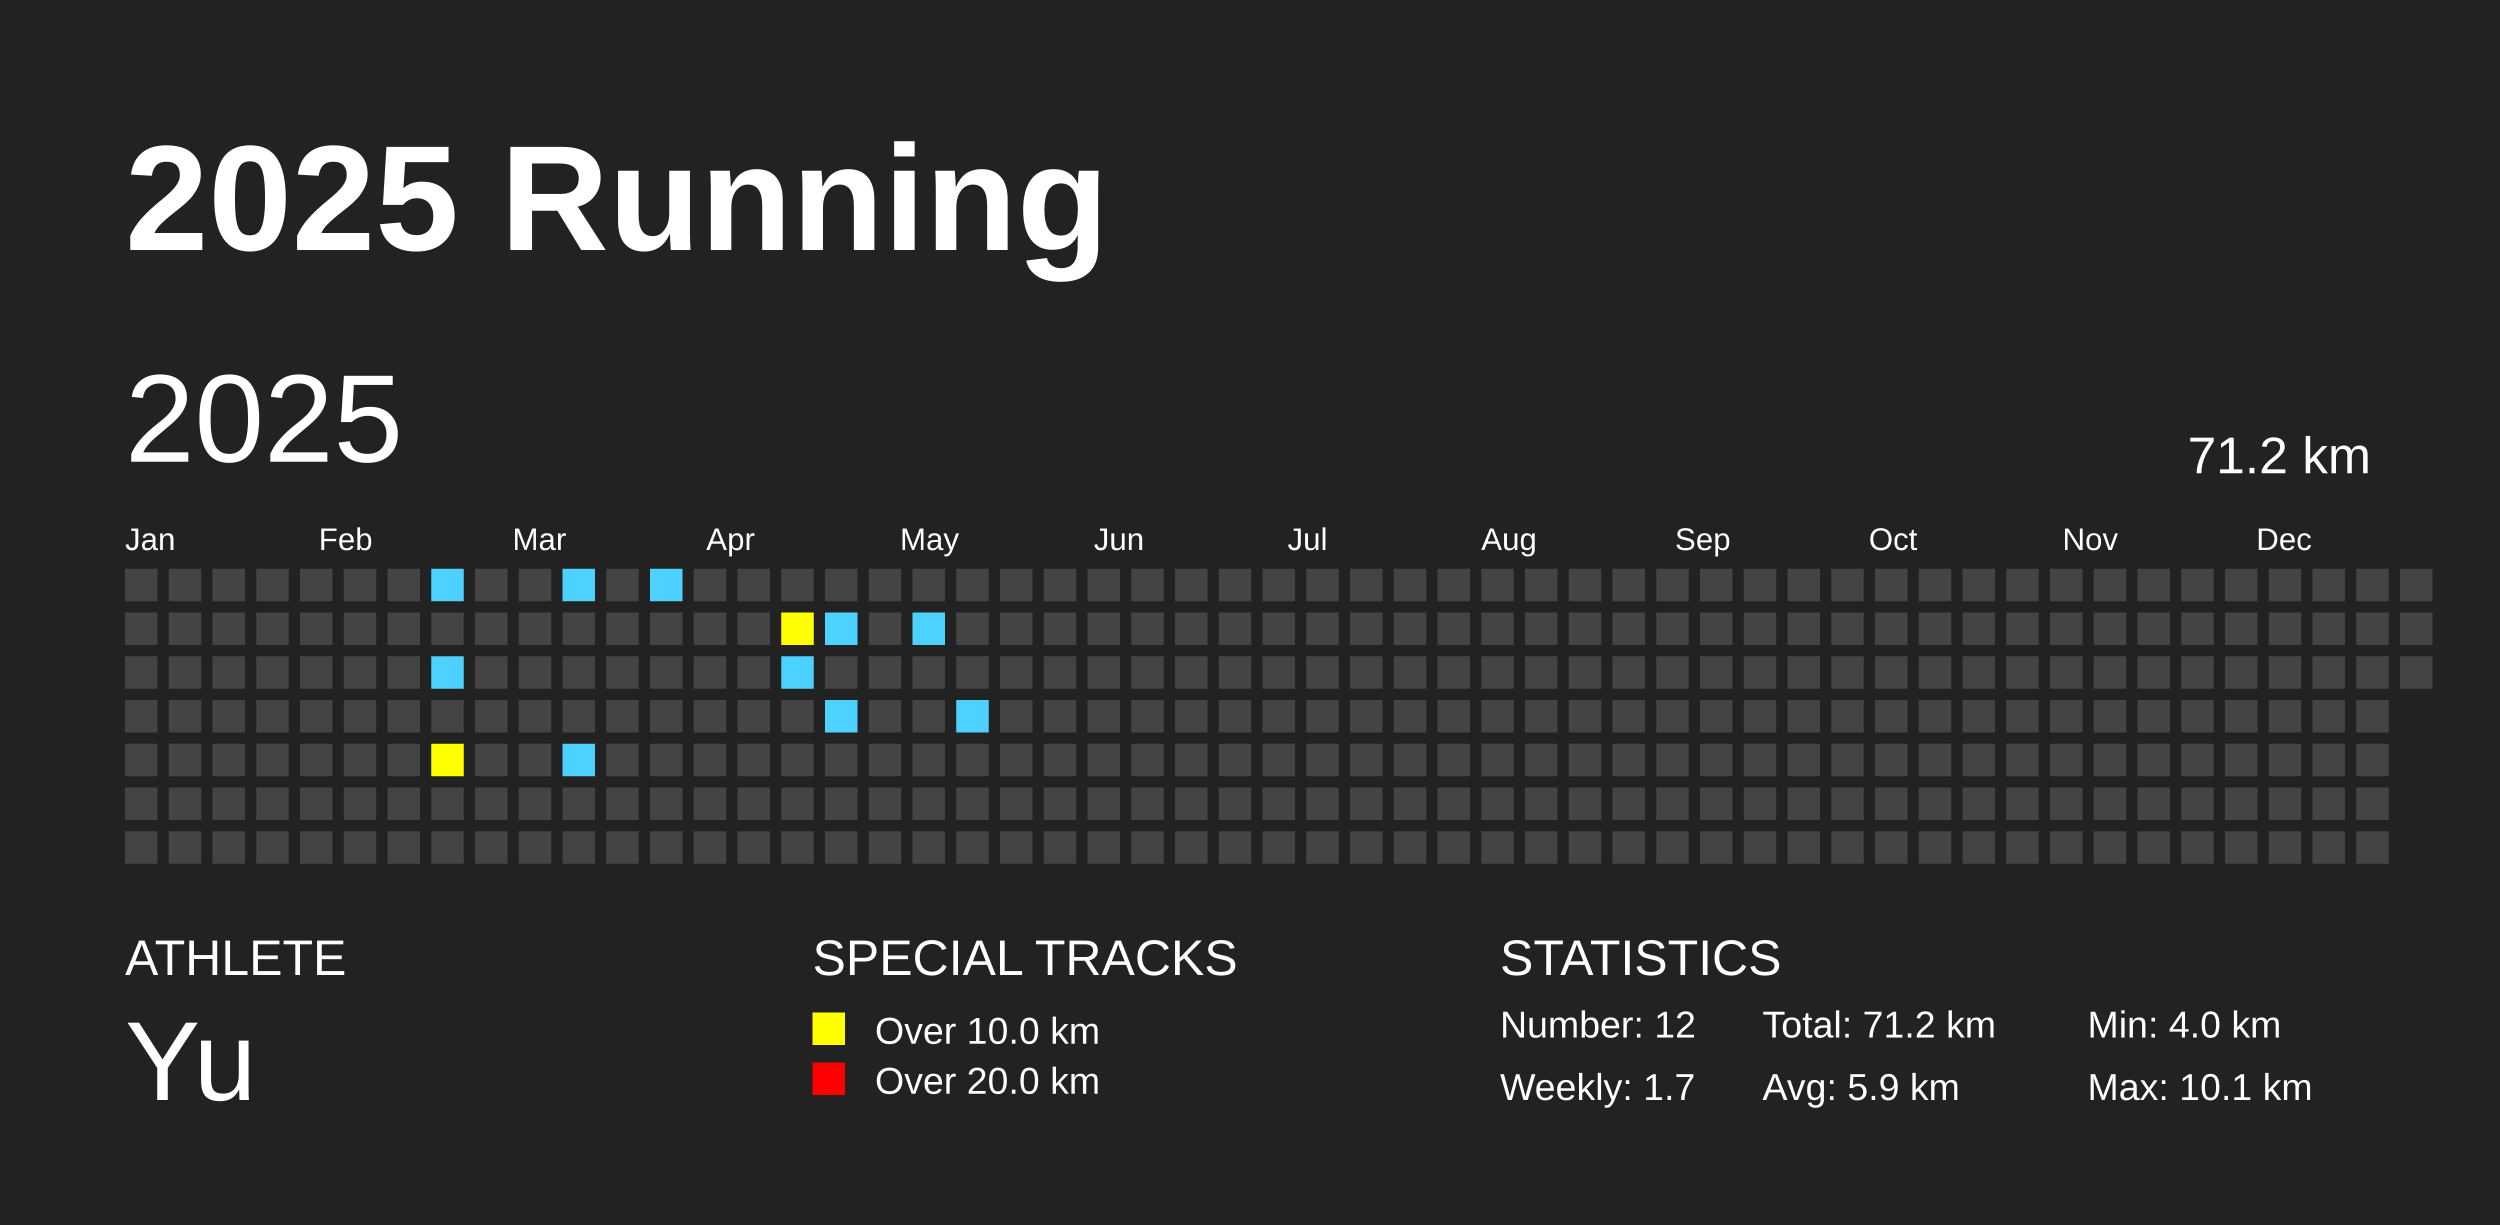
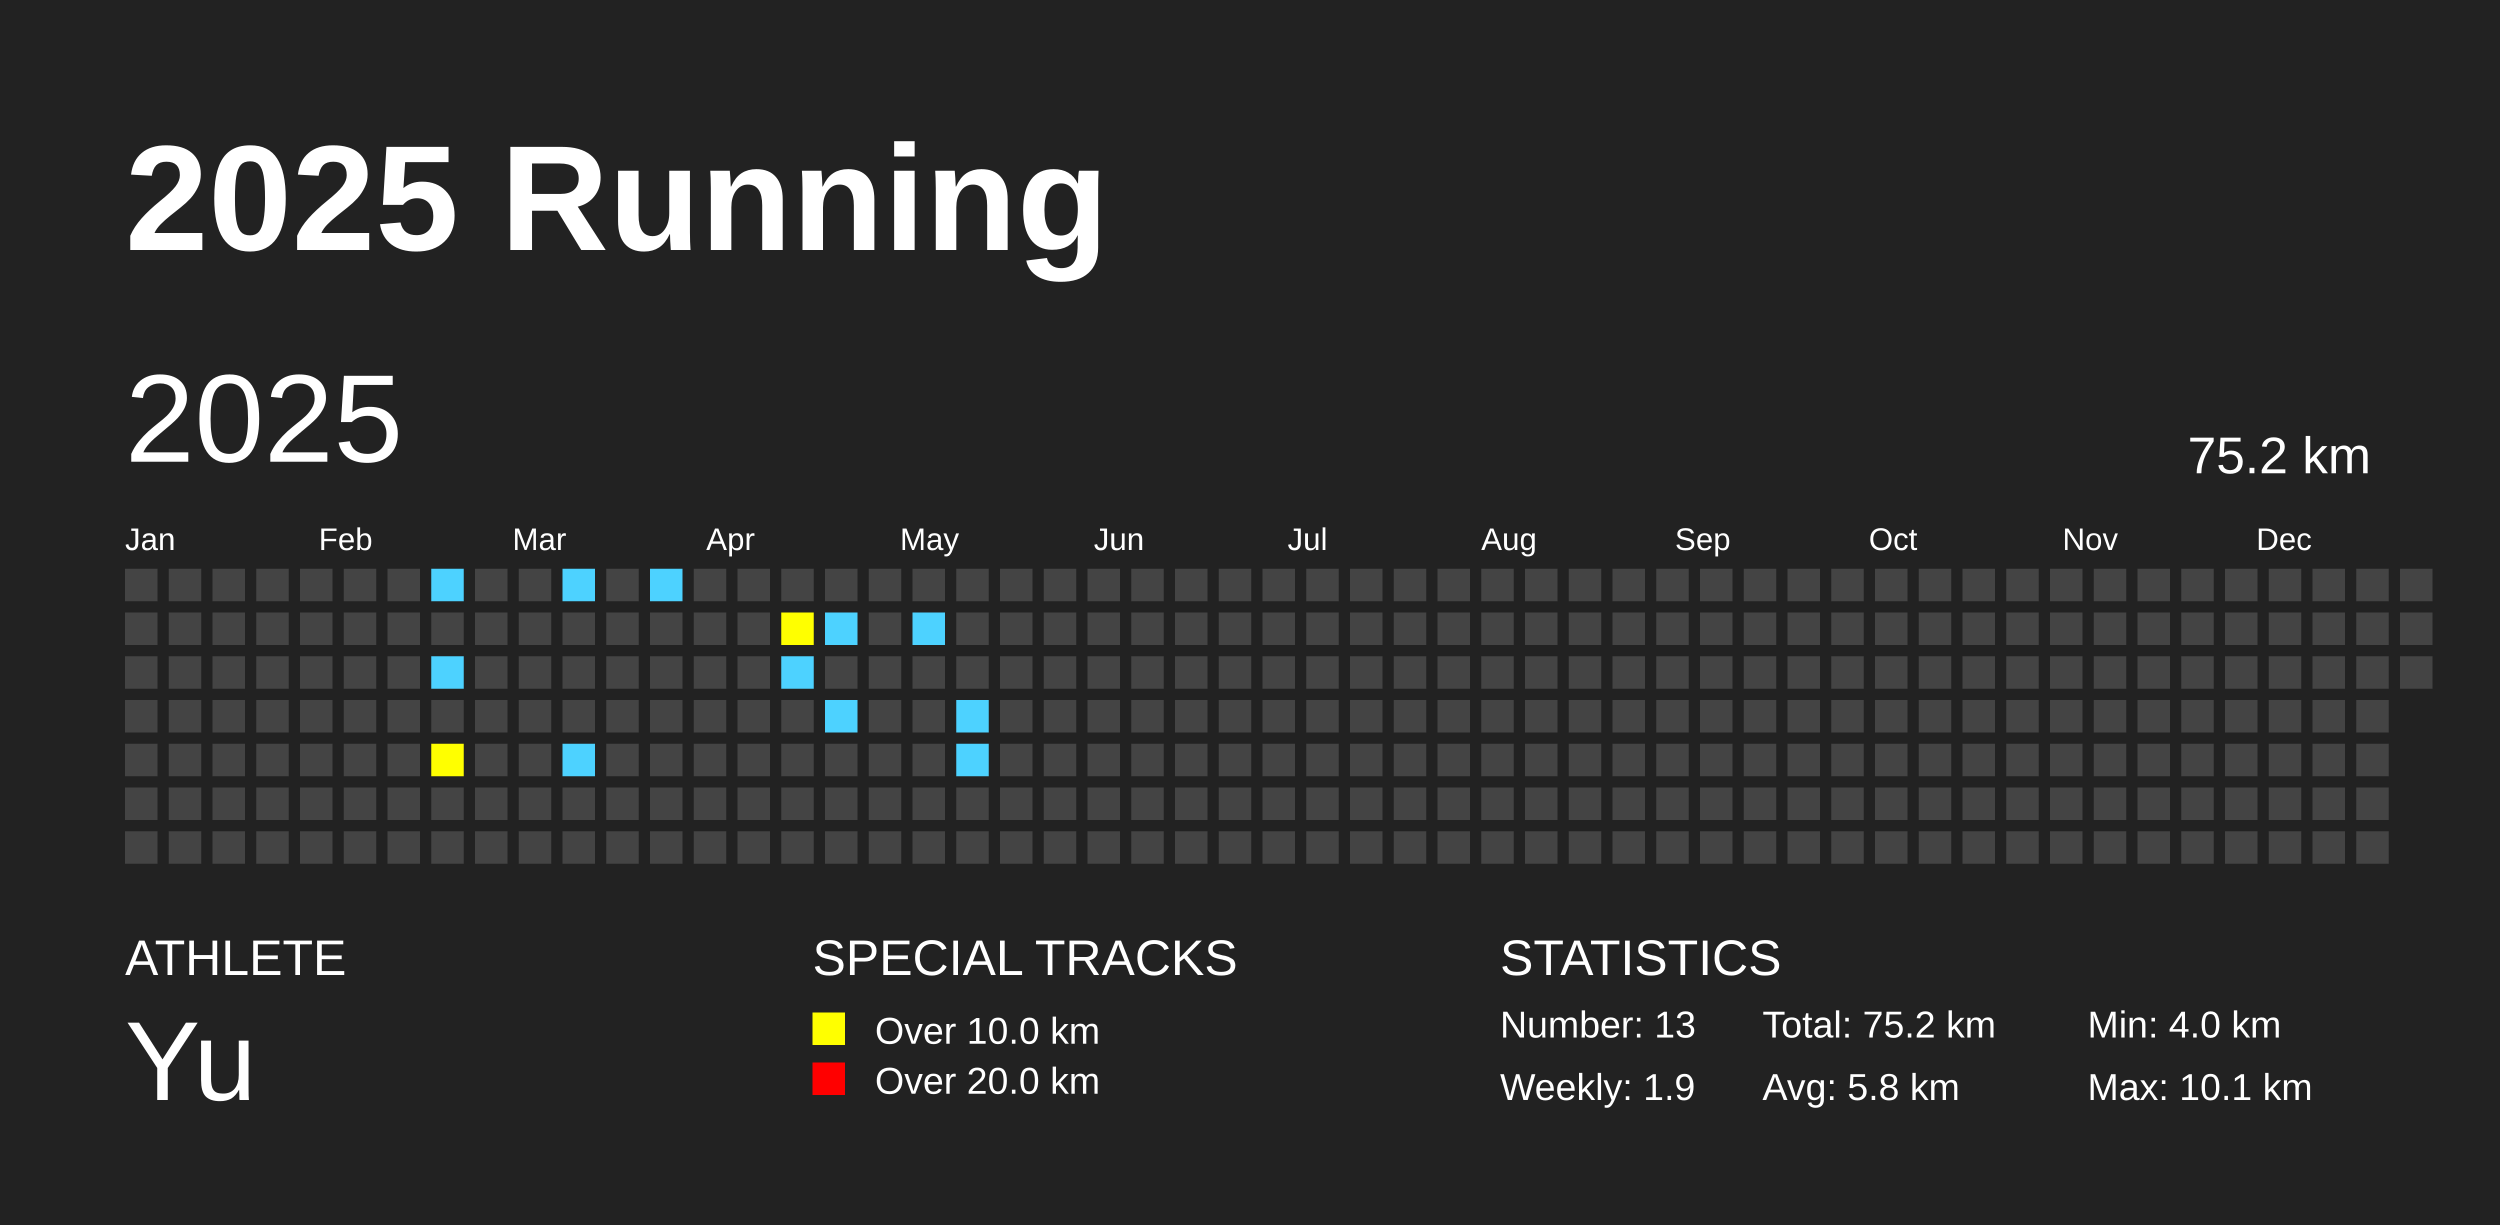
<svg xmlns="http://www.w3.org/2000/svg" baseProfile="full" height="98mm" version="1.1" viewBox="0,0,200,98" width="200mm">
  <defs />
  <rect fill="#222222" height="98" width="200" x="0" y="0" />
  <text fill="#FFFFFF" style="font-size:12px; font-family:Arial; font-weight:bold;" x="10" y="20">2025 Running</text>
  <text fill="#FFFFFF" style="font-size:4px; font-family:Arial" x="10" y="78">ATHLETE</text>
  <text fill="#FFFFFF" style="font-size:9px; font-family:Arial" x="10" y="88">Yu</text>
  <text fill="#FFFFFF" style="font-size:4px; font-family:Arial" x="65" y="78">SPECIAL TRACKS</text>
  <rect fill="yellow" height="2.6" width="2.6" x="65" y="81" />
  <text fill="#FFFFFF" style="font-size:3px; font-family:Arial" x="70" y="83.5">Over 10.0 km</text>
  <rect fill="red" height="2.6" width="2.6" x="65" y="85" />
  <text fill="#FFFFFF" style="font-size:3px; font-family:Arial" x="70" y="87.5">Over 20.0 km</text>
  <text fill="#FFFFFF" style="font-size:4px; font-family:Arial" x="120" y="78">STATISTICS</text>
-   <text fill="#FFFFFF" style="font-size:3px; font-family:Arial" x="120" y="83">Number: 12</text>
-   <text fill="#FFFFFF" style="font-size:3px; font-family:Arial" x="120" y="88">Weekly: 1.7</text>
-   <text fill="#FFFFFF" style="font-size:3px; font-family:Arial" x="141" y="83">Total: 71.2 km</text>
-   <text fill="#FFFFFF" style="font-size:3px; font-family:Arial" x="141" y="88">Avg: 5.9 km</text>
+   <text fill="#FFFFFF" style="font-size:3px; font-family:Arial" x="120" y="83">Number: 13</text>
+   <text fill="#FFFFFF" style="font-size:3px; font-family:Arial" x="120" y="88">Weekly: 1.9</text>
+   <text fill="#FFFFFF" style="font-size:3px; font-family:Arial" x="141" y="83">Total: 75.2 km</text>
+   <text fill="#FFFFFF" style="font-size:3px; font-family:Arial" x="141" y="88">Avg: 5.8 km</text>
  <text fill="#FFFFFF" style="font-size:3px; font-family:Arial" x="167" y="83">Min: 4.0 km</text>
  <text fill="#FFFFFF" style="font-size:3px; font-family:Arial" x="167" y="88">Max: 10.1 km</text>
  <text dominant-baseline="hanging" fill="#FFFFFF" style="font-size:10.0px; font-family:Arial;" x="10" y="30">2025</text>
-   <text dominant-baseline="hanging" fill="#FFFFFF" style="font-size:4.125px; font-family:Arial;" x="175" y="35">71.2 km</text>
+   <text dominant-baseline="hanging" fill="#FFFFFF" style="font-size:4.125px; font-family:Arial;" x="175" y="35">75.2 km</text>
  <text fill="#FFFFFF" style="font-size:2.5px; font-family:Arial" x="10.0" y="44">Jan</text>
  <text fill="#FFFFFF" style="font-size:2.5px; font-family:Arial" x="25.5" y="44">Feb</text>
  <text fill="#FFFFFF" style="font-size:2.5px; font-family:Arial" x="41.0" y="44">Mar</text>
  <text fill="#FFFFFF" style="font-size:2.5px; font-family:Arial" x="56.5" y="44">Apr</text>
  <text fill="#FFFFFF" style="font-size:2.5px; font-family:Arial" x="72.0" y="44">May</text>
  <text fill="#FFFFFF" style="font-size:2.5px; font-family:Arial" x="87.5" y="44">Jun</text>
  <text fill="#FFFFFF" style="font-size:2.5px; font-family:Arial" x="103.0" y="44">Jul</text>
  <text fill="#FFFFFF" style="font-size:2.5px; font-family:Arial" x="118.5" y="44">Aug</text>
  <text fill="#FFFFFF" style="font-size:2.5px; font-family:Arial" x="134.0" y="44">Sep</text>
  <text fill="#FFFFFF" style="font-size:2.5px; font-family:Arial" x="149.5" y="44">Oct</text>
  <text fill="#FFFFFF" style="font-size:2.5px; font-family:Arial" x="165.0" y="44">Nov</text>
  <text fill="#FFFFFF" style="font-size:2.5px; font-family:Arial" x="180.5" y="44">Dec</text>
  <rect fill="#444444" height="2.6" width="2.6" x="10.0" y="45.5" />
  <rect fill="#444444" height="2.6" width="2.6" x="10.0" y="49.0" />
  <rect fill="#444444" height="2.6" width="2.6" x="10.0" y="52.5" />
  <rect fill="#444444" height="2.6" width="2.6" x="10.0" y="56.0" />
  <rect fill="#444444" height="2.6" width="2.6" x="10.0" y="59.5" />
  <rect fill="#444444" height="2.6" width="2.6" x="10.0" y="63.0" />
  <rect fill="#444444" height="2.6" width="2.6" x="10.0" y="66.5" />
  <rect fill="#444444" height="2.6" width="2.6" x="13.5" y="45.5" />
  <rect fill="#444444" height="2.6" width="2.6" x="13.5" y="49.0" />
  <rect fill="#444444" height="2.6" width="2.6" x="13.5" y="52.5" />
  <rect fill="#444444" height="2.6" width="2.6" x="13.5" y="56.0" />
  <rect fill="#444444" height="2.6" width="2.6" x="13.5" y="59.5" />
  <rect fill="#444444" height="2.6" width="2.6" x="13.5" y="63.0" />
  <rect fill="#444444" height="2.6" width="2.6" x="13.5" y="66.5" />
  <rect fill="#444444" height="2.6" width="2.6" x="17.0" y="45.5" />
  <rect fill="#444444" height="2.6" width="2.6" x="17.0" y="49.0" />
  <rect fill="#444444" height="2.6" width="2.6" x="17.0" y="52.5" />
  <rect fill="#444444" height="2.6" width="2.6" x="17.0" y="56.0" />
  <rect fill="#444444" height="2.6" width="2.6" x="17.0" y="59.5" />
  <rect fill="#444444" height="2.6" width="2.6" x="17.0" y="63.0" />
  <rect fill="#444444" height="2.6" width="2.6" x="17.0" y="66.5" />
  <rect fill="#444444" height="2.6" width="2.6" x="20.5" y="45.5" />
  <rect fill="#444444" height="2.6" width="2.6" x="20.5" y="49.0" />
  <rect fill="#444444" height="2.6" width="2.6" x="20.5" y="52.5" />
  <rect fill="#444444" height="2.6" width="2.6" x="20.5" y="56.0" />
  <rect fill="#444444" height="2.6" width="2.6" x="20.5" y="59.5" />
  <rect fill="#444444" height="2.6" width="2.6" x="20.5" y="63.0" />
  <rect fill="#444444" height="2.6" width="2.6" x="20.5" y="66.5" />
  <rect fill="#444444" height="2.6" width="2.6" x="24.0" y="45.5" />
  <rect fill="#444444" height="2.6" width="2.6" x="24.0" y="49.0" />
  <rect fill="#444444" height="2.6" width="2.6" x="24.0" y="52.5" />
  <rect fill="#444444" height="2.6" width="2.6" x="24.0" y="56.0" />
  <rect fill="#444444" height="2.6" width="2.6" x="24.0" y="59.5" />
  <rect fill="#444444" height="2.6" width="2.6" x="24.0" y="63.0" />
  <rect fill="#444444" height="2.6" width="2.6" x="24.0" y="66.5" />
  <rect fill="#444444" height="2.6" width="2.6" x="27.5" y="45.5" />
  <rect fill="#444444" height="2.6" width="2.6" x="27.5" y="49.0" />
  <rect fill="#444444" height="2.6" width="2.6" x="27.5" y="52.5" />
  <rect fill="#444444" height="2.6" width="2.6" x="27.5" y="56.0" />
  <rect fill="#444444" height="2.6" width="2.6" x="27.5" y="59.5" />
  <rect fill="#444444" height="2.6" width="2.6" x="27.5" y="63.0" />
  <rect fill="#444444" height="2.6" width="2.6" x="27.5" y="66.5" />
  <rect fill="#444444" height="2.6" width="2.6" x="31.0" y="45.5" />
  <rect fill="#444444" height="2.6" width="2.6" x="31.0" y="49.0" />
  <rect fill="#444444" height="2.6" width="2.6" x="31.0" y="52.5" />
  <rect fill="#444444" height="2.6" width="2.6" x="31.0" y="56.0" />
  <rect fill="#444444" height="2.6" width="2.6" x="31.0" y="59.5" />
  <rect fill="#444444" height="2.6" width="2.6" x="31.0" y="63.0" />
  <rect fill="#444444" height="2.6" width="2.6" x="31.0" y="66.5" />
  <rect fill="#4DD2FF" height="2.6" width="2.6" x="34.5" y="45.5" />
  <rect fill="#444444" height="2.6" width="2.6" x="34.5" y="49.0" />
  <rect fill="#4DD2FF" height="2.6" width="2.6" x="34.5" y="52.5" />
  <rect fill="#444444" height="2.6" width="2.6" x="34.5" y="56.0" />
  <rect fill="yellow" height="2.6" width="2.6" x="34.5" y="59.5" />
  <rect fill="#444444" height="2.6" width="2.6" x="34.5" y="63.0" />
  <rect fill="#444444" height="2.6" width="2.6" x="34.5" y="66.5" />
  <rect fill="#444444" height="2.6" width="2.6" x="38.0" y="45.5" />
  <rect fill="#444444" height="2.6" width="2.6" x="38.0" y="49.0" />
  <rect fill="#444444" height="2.6" width="2.6" x="38.0" y="52.5" />
  <rect fill="#444444" height="2.6" width="2.6" x="38.0" y="56.0" />
  <rect fill="#444444" height="2.6" width="2.6" x="38.0" y="59.5" />
  <rect fill="#444444" height="2.6" width="2.6" x="38.0" y="63.0" />
  <rect fill="#444444" height="2.6" width="2.6" x="38.0" y="66.5" />
  <rect fill="#444444" height="2.6" width="2.6" x="41.5" y="45.5" />
  <rect fill="#444444" height="2.6" width="2.6" x="41.5" y="49.0" />
  <rect fill="#444444" height="2.6" width="2.6" x="41.5" y="52.5" />
  <rect fill="#444444" height="2.6" width="2.6" x="41.5" y="56.0" />
  <rect fill="#444444" height="2.6" width="2.6" x="41.5" y="59.5" />
  <rect fill="#444444" height="2.6" width="2.6" x="41.5" y="63.0" />
  <rect fill="#444444" height="2.6" width="2.6" x="41.5" y="66.5" />
  <rect fill="#4DD2FF" height="2.6" width="2.6" x="45.0" y="45.5" />
  <rect fill="#444444" height="2.6" width="2.6" x="45.0" y="49.0" />
  <rect fill="#444444" height="2.6" width="2.6" x="45.0" y="52.5" />
  <rect fill="#444444" height="2.6" width="2.6" x="45.0" y="56.0" />
  <rect fill="#4DD2FF" height="2.6" width="2.6" x="45.0" y="59.5" />
  <rect fill="#444444" height="2.6" width="2.6" x="45.0" y="63.0" />
  <rect fill="#444444" height="2.6" width="2.6" x="45.0" y="66.5" />
  <rect fill="#444444" height="2.6" width="2.6" x="48.5" y="45.5" />
  <rect fill="#444444" height="2.6" width="2.6" x="48.5" y="49.0" />
  <rect fill="#444444" height="2.6" width="2.6" x="48.5" y="52.5" />
  <rect fill="#444444" height="2.6" width="2.6" x="48.5" y="56.0" />
  <rect fill="#444444" height="2.6" width="2.6" x="48.5" y="59.5" />
  <rect fill="#444444" height="2.6" width="2.6" x="48.5" y="63.0" />
  <rect fill="#444444" height="2.6" width="2.6" x="48.5" y="66.5" />
  <rect fill="#4DD2FF" height="2.6" width="2.6" x="52.0" y="45.5" />
  <rect fill="#444444" height="2.6" width="2.6" x="52.0" y="49.0" />
  <rect fill="#444444" height="2.6" width="2.6" x="52.0" y="52.5" />
  <rect fill="#444444" height="2.6" width="2.6" x="52.0" y="56.0" />
  <rect fill="#444444" height="2.6" width="2.6" x="52.0" y="59.5" />
  <rect fill="#444444" height="2.6" width="2.6" x="52.0" y="63.0" />
  <rect fill="#444444" height="2.6" width="2.6" x="52.0" y="66.5" />
  <rect fill="#444444" height="2.6" width="2.6" x="55.5" y="45.5" />
  <rect fill="#444444" height="2.6" width="2.6" x="55.5" y="49.0" />
  <rect fill="#444444" height="2.6" width="2.6" x="55.5" y="52.5" />
  <rect fill="#444444" height="2.6" width="2.6" x="55.5" y="56.0" />
  <rect fill="#444444" height="2.6" width="2.6" x="55.5" y="59.5" />
  <rect fill="#444444" height="2.6" width="2.6" x="55.5" y="63.0" />
  <rect fill="#444444" height="2.6" width="2.6" x="55.5" y="66.5" />
  <rect fill="#444444" height="2.6" width="2.6" x="59.0" y="45.5" />
  <rect fill="#444444" height="2.6" width="2.6" x="59.0" y="49.0" />
  <rect fill="#444444" height="2.6" width="2.6" x="59.0" y="52.5" />
  <rect fill="#444444" height="2.6" width="2.6" x="59.0" y="56.0" />
  <rect fill="#444444" height="2.6" width="2.6" x="59.0" y="59.5" />
  <rect fill="#444444" height="2.6" width="2.6" x="59.0" y="63.0" />
  <rect fill="#444444" height="2.6" width="2.6" x="59.0" y="66.5" />
  <rect fill="#444444" height="2.6" width="2.6" x="62.5" y="45.5" />
  <rect fill="yellow" height="2.6" width="2.6" x="62.5" y="49.0" />
  <rect fill="#4DD2FF" height="2.6" width="2.6" x="62.5" y="52.5" />
  <rect fill="#444444" height="2.6" width="2.6" x="62.5" y="56.0" />
  <rect fill="#444444" height="2.6" width="2.6" x="62.5" y="59.5" />
  <rect fill="#444444" height="2.6" width="2.6" x="62.5" y="63.0" />
  <rect fill="#444444" height="2.6" width="2.6" x="62.5" y="66.5" />
  <rect fill="#444444" height="2.6" width="2.6" x="66.0" y="45.5" />
  <rect fill="#4DD2FF" height="2.6" width="2.6" x="66.0" y="49.0" />
  <rect fill="#444444" height="2.6" width="2.6" x="66.0" y="52.5" />
  <rect fill="#4DD2FF" height="2.6" width="2.6" x="66.0" y="56.0" />
  <rect fill="#444444" height="2.6" width="2.6" x="66.0" y="59.5" />
  <rect fill="#444444" height="2.6" width="2.6" x="66.0" y="63.0" />
  <rect fill="#444444" height="2.6" width="2.6" x="66.0" y="66.5" />
  <rect fill="#444444" height="2.6" width="2.6" x="69.5" y="45.5" />
  <rect fill="#444444" height="2.6" width="2.6" x="69.5" y="49.0" />
  <rect fill="#444444" height="2.6" width="2.6" x="69.5" y="52.5" />
  <rect fill="#444444" height="2.6" width="2.6" x="69.5" y="56.0" />
  <rect fill="#444444" height="2.6" width="2.6" x="69.5" y="59.5" />
  <rect fill="#444444" height="2.6" width="2.6" x="69.5" y="63.0" />
  <rect fill="#444444" height="2.6" width="2.6" x="69.5" y="66.5" />
  <rect fill="#444444" height="2.6" width="2.6" x="73.0" y="45.5" />
  <rect fill="#4DD2FF" height="2.6" width="2.6" x="73.0" y="49.0" />
  <rect fill="#444444" height="2.6" width="2.6" x="73.0" y="52.5" />
  <rect fill="#444444" height="2.6" width="2.6" x="73.0" y="56.0" />
  <rect fill="#444444" height="2.6" width="2.6" x="73.0" y="59.5" />
  <rect fill="#444444" height="2.6" width="2.6" x="73.0" y="63.0" />
  <rect fill="#444444" height="2.6" width="2.6" x="73.0" y="66.5" />
  <rect fill="#444444" height="2.6" width="2.6" x="76.5" y="45.5" />
  <rect fill="#444444" height="2.6" width="2.6" x="76.5" y="49.0" />
  <rect fill="#444444" height="2.6" width="2.6" x="76.5" y="52.5" />
  <rect fill="#4DD2FF" height="2.6" width="2.6" x="76.5" y="56.0" />
-   <rect fill="#444444" height="2.6" width="2.6" x="76.5" y="59.5" />
+   <rect fill="#4DD2FF" height="2.6" width="2.6" x="76.5" y="59.5" />
  <rect fill="#444444" height="2.6" width="2.6" x="76.5" y="63.0" />
  <rect fill="#444444" height="2.6" width="2.6" x="76.5" y="66.5" />
  <rect fill="#444444" height="2.6" width="2.6" x="80.0" y="45.5" />
  <rect fill="#444444" height="2.6" width="2.6" x="80.0" y="49.0" />
  <rect fill="#444444" height="2.6" width="2.6" x="80.0" y="52.5" />
  <rect fill="#444444" height="2.6" width="2.6" x="80.0" y="56.0" />
  <rect fill="#444444" height="2.6" width="2.6" x="80.0" y="59.5" />
  <rect fill="#444444" height="2.6" width="2.6" x="80.0" y="63.0" />
  <rect fill="#444444" height="2.6" width="2.6" x="80.0" y="66.5" />
  <rect fill="#444444" height="2.6" width="2.6" x="83.5" y="45.5" />
  <rect fill="#444444" height="2.6" width="2.6" x="83.5" y="49.0" />
  <rect fill="#444444" height="2.6" width="2.6" x="83.5" y="52.5" />
  <rect fill="#444444" height="2.6" width="2.6" x="83.5" y="56.0" />
  <rect fill="#444444" height="2.6" width="2.6" x="83.5" y="59.5" />
  <rect fill="#444444" height="2.6" width="2.6" x="83.5" y="63.0" />
  <rect fill="#444444" height="2.6" width="2.6" x="83.5" y="66.5" />
  <rect fill="#444444" height="2.6" width="2.6" x="87.0" y="45.5" />
  <rect fill="#444444" height="2.6" width="2.6" x="87.0" y="49.0" />
  <rect fill="#444444" height="2.6" width="2.6" x="87.0" y="52.5" />
  <rect fill="#444444" height="2.6" width="2.6" x="87.0" y="56.0" />
  <rect fill="#444444" height="2.6" width="2.6" x="87.0" y="59.5" />
  <rect fill="#444444" height="2.6" width="2.6" x="87.0" y="63.0" />
  <rect fill="#444444" height="2.6" width="2.6" x="87.0" y="66.5" />
  <rect fill="#444444" height="2.6" width="2.6" x="90.5" y="45.5" />
  <rect fill="#444444" height="2.6" width="2.6" x="90.5" y="49.0" />
  <rect fill="#444444" height="2.6" width="2.6" x="90.5" y="52.5" />
  <rect fill="#444444" height="2.6" width="2.6" x="90.5" y="56.0" />
  <rect fill="#444444" height="2.6" width="2.6" x="90.5" y="59.5" />
  <rect fill="#444444" height="2.6" width="2.6" x="90.5" y="63.0" />
  <rect fill="#444444" height="2.6" width="2.6" x="90.5" y="66.5" />
  <rect fill="#444444" height="2.6" width="2.6" x="94.0" y="45.5" />
  <rect fill="#444444" height="2.6" width="2.6" x="94.0" y="49.0" />
  <rect fill="#444444" height="2.6" width="2.6" x="94.0" y="52.5" />
  <rect fill="#444444" height="2.6" width="2.6" x="94.0" y="56.0" />
  <rect fill="#444444" height="2.6" width="2.6" x="94.0" y="59.5" />
  <rect fill="#444444" height="2.6" width="2.6" x="94.0" y="63.0" />
  <rect fill="#444444" height="2.6" width="2.6" x="94.0" y="66.5" />
  <rect fill="#444444" height="2.6" width="2.6" x="97.5" y="45.5" />
  <rect fill="#444444" height="2.6" width="2.6" x="97.5" y="49.0" />
  <rect fill="#444444" height="2.6" width="2.6" x="97.5" y="52.5" />
  <rect fill="#444444" height="2.6" width="2.6" x="97.5" y="56.0" />
  <rect fill="#444444" height="2.6" width="2.6" x="97.5" y="59.5" />
  <rect fill="#444444" height="2.6" width="2.6" x="97.5" y="63.0" />
  <rect fill="#444444" height="2.6" width="2.6" x="97.5" y="66.5" />
  <rect fill="#444444" height="2.6" width="2.6" x="101.0" y="45.5" />
  <rect fill="#444444" height="2.6" width="2.6" x="101.0" y="49.0" />
  <rect fill="#444444" height="2.6" width="2.6" x="101.0" y="52.5" />
  <rect fill="#444444" height="2.6" width="2.6" x="101.0" y="56.0" />
  <rect fill="#444444" height="2.6" width="2.6" x="101.0" y="59.5" />
  <rect fill="#444444" height="2.6" width="2.6" x="101.0" y="63.0" />
  <rect fill="#444444" height="2.6" width="2.6" x="101.0" y="66.5" />
  <rect fill="#444444" height="2.6" width="2.6" x="104.5" y="45.5" />
  <rect fill="#444444" height="2.6" width="2.6" x="104.5" y="49.0" />
  <rect fill="#444444" height="2.6" width="2.6" x="104.5" y="52.5" />
  <rect fill="#444444" height="2.6" width="2.6" x="104.5" y="56.0" />
  <rect fill="#444444" height="2.6" width="2.6" x="104.5" y="59.5" />
  <rect fill="#444444" height="2.6" width="2.6" x="104.5" y="63.0" />
  <rect fill="#444444" height="2.6" width="2.6" x="104.5" y="66.5" />
  <rect fill="#444444" height="2.6" width="2.6" x="108.0" y="45.5" />
  <rect fill="#444444" height="2.6" width="2.6" x="108.0" y="49.0" />
  <rect fill="#444444" height="2.6" width="2.6" x="108.0" y="52.5" />
  <rect fill="#444444" height="2.6" width="2.6" x="108.0" y="56.0" />
  <rect fill="#444444" height="2.6" width="2.6" x="108.0" y="59.5" />
  <rect fill="#444444" height="2.6" width="2.6" x="108.0" y="63.0" />
  <rect fill="#444444" height="2.6" width="2.6" x="108.0" y="66.5" />
  <rect fill="#444444" height="2.6" width="2.6" x="111.5" y="45.5" />
  <rect fill="#444444" height="2.6" width="2.6" x="111.5" y="49.0" />
  <rect fill="#444444" height="2.6" width="2.6" x="111.5" y="52.5" />
  <rect fill="#444444" height="2.6" width="2.6" x="111.5" y="56.0" />
  <rect fill="#444444" height="2.6" width="2.6" x="111.5" y="59.5" />
  <rect fill="#444444" height="2.6" width="2.6" x="111.5" y="63.0" />
  <rect fill="#444444" height="2.6" width="2.6" x="111.5" y="66.5" />
  <rect fill="#444444" height="2.6" width="2.6" x="115.0" y="45.5" />
  <rect fill="#444444" height="2.6" width="2.6" x="115.0" y="49.0" />
  <rect fill="#444444" height="2.6" width="2.6" x="115.0" y="52.5" />
  <rect fill="#444444" height="2.6" width="2.6" x="115.0" y="56.0" />
  <rect fill="#444444" height="2.6" width="2.6" x="115.0" y="59.5" />
  <rect fill="#444444" height="2.6" width="2.6" x="115.0" y="63.0" />
  <rect fill="#444444" height="2.6" width="2.6" x="115.0" y="66.5" />
  <rect fill="#444444" height="2.6" width="2.6" x="118.5" y="45.5" />
  <rect fill="#444444" height="2.6" width="2.6" x="118.5" y="49.0" />
  <rect fill="#444444" height="2.6" width="2.6" x="118.5" y="52.5" />
  <rect fill="#444444" height="2.6" width="2.6" x="118.5" y="56.0" />
  <rect fill="#444444" height="2.6" width="2.6" x="118.5" y="59.5" />
  <rect fill="#444444" height="2.6" width="2.6" x="118.5" y="63.0" />
  <rect fill="#444444" height="2.6" width="2.6" x="118.5" y="66.5" />
  <rect fill="#444444" height="2.6" width="2.6" x="122.0" y="45.5" />
  <rect fill="#444444" height="2.6" width="2.6" x="122.0" y="49.0" />
  <rect fill="#444444" height="2.6" width="2.6" x="122.0" y="52.5" />
  <rect fill="#444444" height="2.6" width="2.6" x="122.0" y="56.0" />
  <rect fill="#444444" height="2.6" width="2.6" x="122.0" y="59.5" />
  <rect fill="#444444" height="2.6" width="2.6" x="122.0" y="63.0" />
  <rect fill="#444444" height="2.6" width="2.6" x="122.0" y="66.5" />
  <rect fill="#444444" height="2.6" width="2.6" x="125.5" y="45.5" />
  <rect fill="#444444" height="2.6" width="2.6" x="125.5" y="49.0" />
  <rect fill="#444444" height="2.6" width="2.6" x="125.5" y="52.5" />
  <rect fill="#444444" height="2.6" width="2.6" x="125.5" y="56.0" />
  <rect fill="#444444" height="2.6" width="2.6" x="125.5" y="59.5" />
  <rect fill="#444444" height="2.6" width="2.6" x="125.5" y="63.0" />
  <rect fill="#444444" height="2.6" width="2.6" x="125.5" y="66.5" />
  <rect fill="#444444" height="2.6" width="2.6" x="129.0" y="45.5" />
  <rect fill="#444444" height="2.6" width="2.6" x="129.0" y="49.0" />
  <rect fill="#444444" height="2.6" width="2.6" x="129.0" y="52.5" />
  <rect fill="#444444" height="2.6" width="2.6" x="129.0" y="56.0" />
  <rect fill="#444444" height="2.6" width="2.6" x="129.0" y="59.5" />
  <rect fill="#444444" height="2.6" width="2.6" x="129.0" y="63.0" />
  <rect fill="#444444" height="2.6" width="2.6" x="129.0" y="66.5" />
  <rect fill="#444444" height="2.6" width="2.6" x="132.5" y="45.5" />
  <rect fill="#444444" height="2.6" width="2.6" x="132.5" y="49.0" />
  <rect fill="#444444" height="2.6" width="2.6" x="132.5" y="52.5" />
  <rect fill="#444444" height="2.6" width="2.6" x="132.5" y="56.0" />
  <rect fill="#444444" height="2.6" width="2.6" x="132.5" y="59.5" />
  <rect fill="#444444" height="2.6" width="2.6" x="132.5" y="63.0" />
  <rect fill="#444444" height="2.6" width="2.6" x="132.5" y="66.5" />
  <rect fill="#444444" height="2.6" width="2.6" x="136.0" y="45.5" />
  <rect fill="#444444" height="2.6" width="2.6" x="136.0" y="49.0" />
  <rect fill="#444444" height="2.6" width="2.6" x="136.0" y="52.5" />
  <rect fill="#444444" height="2.6" width="2.6" x="136.0" y="56.0" />
  <rect fill="#444444" height="2.6" width="2.6" x="136.0" y="59.5" />
  <rect fill="#444444" height="2.6" width="2.6" x="136.0" y="63.0" />
  <rect fill="#444444" height="2.6" width="2.6" x="136.0" y="66.5" />
  <rect fill="#444444" height="2.6" width="2.6" x="139.5" y="45.5" />
  <rect fill="#444444" height="2.6" width="2.6" x="139.5" y="49.0" />
  <rect fill="#444444" height="2.6" width="2.6" x="139.5" y="52.5" />
  <rect fill="#444444" height="2.6" width="2.6" x="139.5" y="56.0" />
  <rect fill="#444444" height="2.6" width="2.6" x="139.5" y="59.5" />
  <rect fill="#444444" height="2.6" width="2.6" x="139.5" y="63.0" />
  <rect fill="#444444" height="2.6" width="2.6" x="139.5" y="66.5" />
  <rect fill="#444444" height="2.6" width="2.6" x="143.0" y="45.5" />
  <rect fill="#444444" height="2.6" width="2.6" x="143.0" y="49.0" />
  <rect fill="#444444" height="2.6" width="2.6" x="143.0" y="52.5" />
  <rect fill="#444444" height="2.6" width="2.6" x="143.0" y="56.0" />
  <rect fill="#444444" height="2.6" width="2.6" x="143.0" y="59.5" />
  <rect fill="#444444" height="2.6" width="2.6" x="143.0" y="63.0" />
  <rect fill="#444444" height="2.6" width="2.6" x="143.0" y="66.5" />
  <rect fill="#444444" height="2.6" width="2.6" x="146.5" y="45.5" />
  <rect fill="#444444" height="2.6" width="2.6" x="146.5" y="49.0" />
  <rect fill="#444444" height="2.6" width="2.6" x="146.5" y="52.5" />
  <rect fill="#444444" height="2.6" width="2.6" x="146.5" y="56.0" />
  <rect fill="#444444" height="2.6" width="2.6" x="146.5" y="59.5" />
  <rect fill="#444444" height="2.6" width="2.6" x="146.5" y="63.0" />
  <rect fill="#444444" height="2.6" width="2.6" x="146.5" y="66.5" />
  <rect fill="#444444" height="2.6" width="2.6" x="150.0" y="45.5" />
  <rect fill="#444444" height="2.6" width="2.6" x="150.0" y="49.0" />
  <rect fill="#444444" height="2.6" width="2.6" x="150.0" y="52.5" />
  <rect fill="#444444" height="2.6" width="2.6" x="150.0" y="56.0" />
  <rect fill="#444444" height="2.6" width="2.6" x="150.0" y="59.5" />
  <rect fill="#444444" height="2.6" width="2.6" x="150.0" y="63.0" />
  <rect fill="#444444" height="2.6" width="2.6" x="150.0" y="66.5" />
  <rect fill="#444444" height="2.6" width="2.6" x="153.5" y="45.5" />
  <rect fill="#444444" height="2.6" width="2.6" x="153.5" y="49.0" />
  <rect fill="#444444" height="2.6" width="2.6" x="153.5" y="52.5" />
  <rect fill="#444444" height="2.6" width="2.6" x="153.5" y="56.0" />
  <rect fill="#444444" height="2.6" width="2.6" x="153.5" y="59.5" />
  <rect fill="#444444" height="2.6" width="2.6" x="153.5" y="63.0" />
  <rect fill="#444444" height="2.6" width="2.6" x="153.5" y="66.5" />
  <rect fill="#444444" height="2.6" width="2.6" x="157.0" y="45.5" />
  <rect fill="#444444" height="2.6" width="2.6" x="157.0" y="49.0" />
  <rect fill="#444444" height="2.6" width="2.6" x="157.0" y="52.5" />
  <rect fill="#444444" height="2.6" width="2.6" x="157.0" y="56.0" />
  <rect fill="#444444" height="2.6" width="2.6" x="157.0" y="59.5" />
  <rect fill="#444444" height="2.6" width="2.6" x="157.0" y="63.0" />
  <rect fill="#444444" height="2.6" width="2.6" x="157.0" y="66.5" />
  <rect fill="#444444" height="2.6" width="2.6" x="160.5" y="45.5" />
  <rect fill="#444444" height="2.6" width="2.6" x="160.5" y="49.0" />
  <rect fill="#444444" height="2.6" width="2.6" x="160.5" y="52.5" />
  <rect fill="#444444" height="2.6" width="2.6" x="160.5" y="56.0" />
  <rect fill="#444444" height="2.6" width="2.6" x="160.5" y="59.5" />
  <rect fill="#444444" height="2.6" width="2.6" x="160.5" y="63.0" />
  <rect fill="#444444" height="2.6" width="2.6" x="160.5" y="66.5" />
  <rect fill="#444444" height="2.6" width="2.6" x="164.0" y="45.5" />
  <rect fill="#444444" height="2.6" width="2.6" x="164.0" y="49.0" />
  <rect fill="#444444" height="2.6" width="2.6" x="164.0" y="52.5" />
  <rect fill="#444444" height="2.6" width="2.6" x="164.0" y="56.0" />
  <rect fill="#444444" height="2.6" width="2.6" x="164.0" y="59.5" />
  <rect fill="#444444" height="2.6" width="2.6" x="164.0" y="63.0" />
  <rect fill="#444444" height="2.6" width="2.6" x="164.0" y="66.5" />
  <rect fill="#444444" height="2.6" width="2.6" x="167.5" y="45.5" />
  <rect fill="#444444" height="2.6" width="2.6" x="167.5" y="49.0" />
  <rect fill="#444444" height="2.6" width="2.6" x="167.5" y="52.5" />
  <rect fill="#444444" height="2.6" width="2.6" x="167.5" y="56.0" />
  <rect fill="#444444" height="2.6" width="2.6" x="167.5" y="59.5" />
  <rect fill="#444444" height="2.6" width="2.6" x="167.5" y="63.0" />
  <rect fill="#444444" height="2.6" width="2.6" x="167.5" y="66.5" />
  <rect fill="#444444" height="2.6" width="2.6" x="171.0" y="45.5" />
  <rect fill="#444444" height="2.6" width="2.6" x="171.0" y="49.0" />
  <rect fill="#444444" height="2.6" width="2.6" x="171.0" y="52.5" />
  <rect fill="#444444" height="2.6" width="2.6" x="171.0" y="56.0" />
  <rect fill="#444444" height="2.6" width="2.6" x="171.0" y="59.5" />
  <rect fill="#444444" height="2.6" width="2.6" x="171.0" y="63.0" />
  <rect fill="#444444" height="2.6" width="2.6" x="171.0" y="66.5" />
  <rect fill="#444444" height="2.6" width="2.6" x="174.5" y="45.5" />
  <rect fill="#444444" height="2.6" width="2.6" x="174.5" y="49.0" />
  <rect fill="#444444" height="2.6" width="2.6" x="174.5" y="52.5" />
  <rect fill="#444444" height="2.6" width="2.6" x="174.5" y="56.0" />
  <rect fill="#444444" height="2.6" width="2.6" x="174.5" y="59.5" />
  <rect fill="#444444" height="2.6" width="2.6" x="174.5" y="63.0" />
  <rect fill="#444444" height="2.6" width="2.6" x="174.5" y="66.5" />
  <rect fill="#444444" height="2.6" width="2.6" x="178.0" y="45.5" />
  <rect fill="#444444" height="2.6" width="2.6" x="178.0" y="49.0" />
  <rect fill="#444444" height="2.6" width="2.6" x="178.0" y="52.5" />
  <rect fill="#444444" height="2.6" width="2.6" x="178.0" y="56.0" />
  <rect fill="#444444" height="2.6" width="2.6" x="178.0" y="59.5" />
  <rect fill="#444444" height="2.6" width="2.6" x="178.0" y="63.0" />
  <rect fill="#444444" height="2.6" width="2.6" x="178.0" y="66.5" />
  <rect fill="#444444" height="2.6" width="2.6" x="181.5" y="45.5" />
  <rect fill="#444444" height="2.6" width="2.6" x="181.5" y="49.0" />
  <rect fill="#444444" height="2.6" width="2.6" x="181.5" y="52.5" />
  <rect fill="#444444" height="2.6" width="2.6" x="181.5" y="56.0" />
  <rect fill="#444444" height="2.6" width="2.6" x="181.5" y="59.5" />
  <rect fill="#444444" height="2.6" width="2.6" x="181.5" y="63.0" />
  <rect fill="#444444" height="2.6" width="2.6" x="181.5" y="66.5" />
  <rect fill="#444444" height="2.6" width="2.6" x="185.0" y="45.5" />
  <rect fill="#444444" height="2.6" width="2.6" x="185.0" y="49.0" />
  <rect fill="#444444" height="2.6" width="2.6" x="185.0" y="52.5" />
  <rect fill="#444444" height="2.6" width="2.6" x="185.0" y="56.0" />
  <rect fill="#444444" height="2.6" width="2.6" x="185.0" y="59.5" />
  <rect fill="#444444" height="2.6" width="2.6" x="185.0" y="63.0" />
  <rect fill="#444444" height="2.6" width="2.6" x="185.0" y="66.5" />
  <rect fill="#444444" height="2.6" width="2.6" x="188.5" y="45.5" />
  <rect fill="#444444" height="2.6" width="2.6" x="188.5" y="49.0" />
  <rect fill="#444444" height="2.6" width="2.6" x="188.5" y="52.5" />
  <rect fill="#444444" height="2.6" width="2.6" x="188.5" y="56.0" />
  <rect fill="#444444" height="2.6" width="2.6" x="188.5" y="59.5" />
  <rect fill="#444444" height="2.6" width="2.6" x="188.5" y="63.0" />
  <rect fill="#444444" height="2.6" width="2.6" x="188.5" y="66.5" />
  <rect fill="#444444" height="2.6" width="2.6" x="192.0" y="45.5" />
  <rect fill="#444444" height="2.6" width="2.6" x="192.0" y="49.0" />
  <rect fill="#444444" height="2.6" width="2.6" x="192.0" y="52.5" />
</svg>
